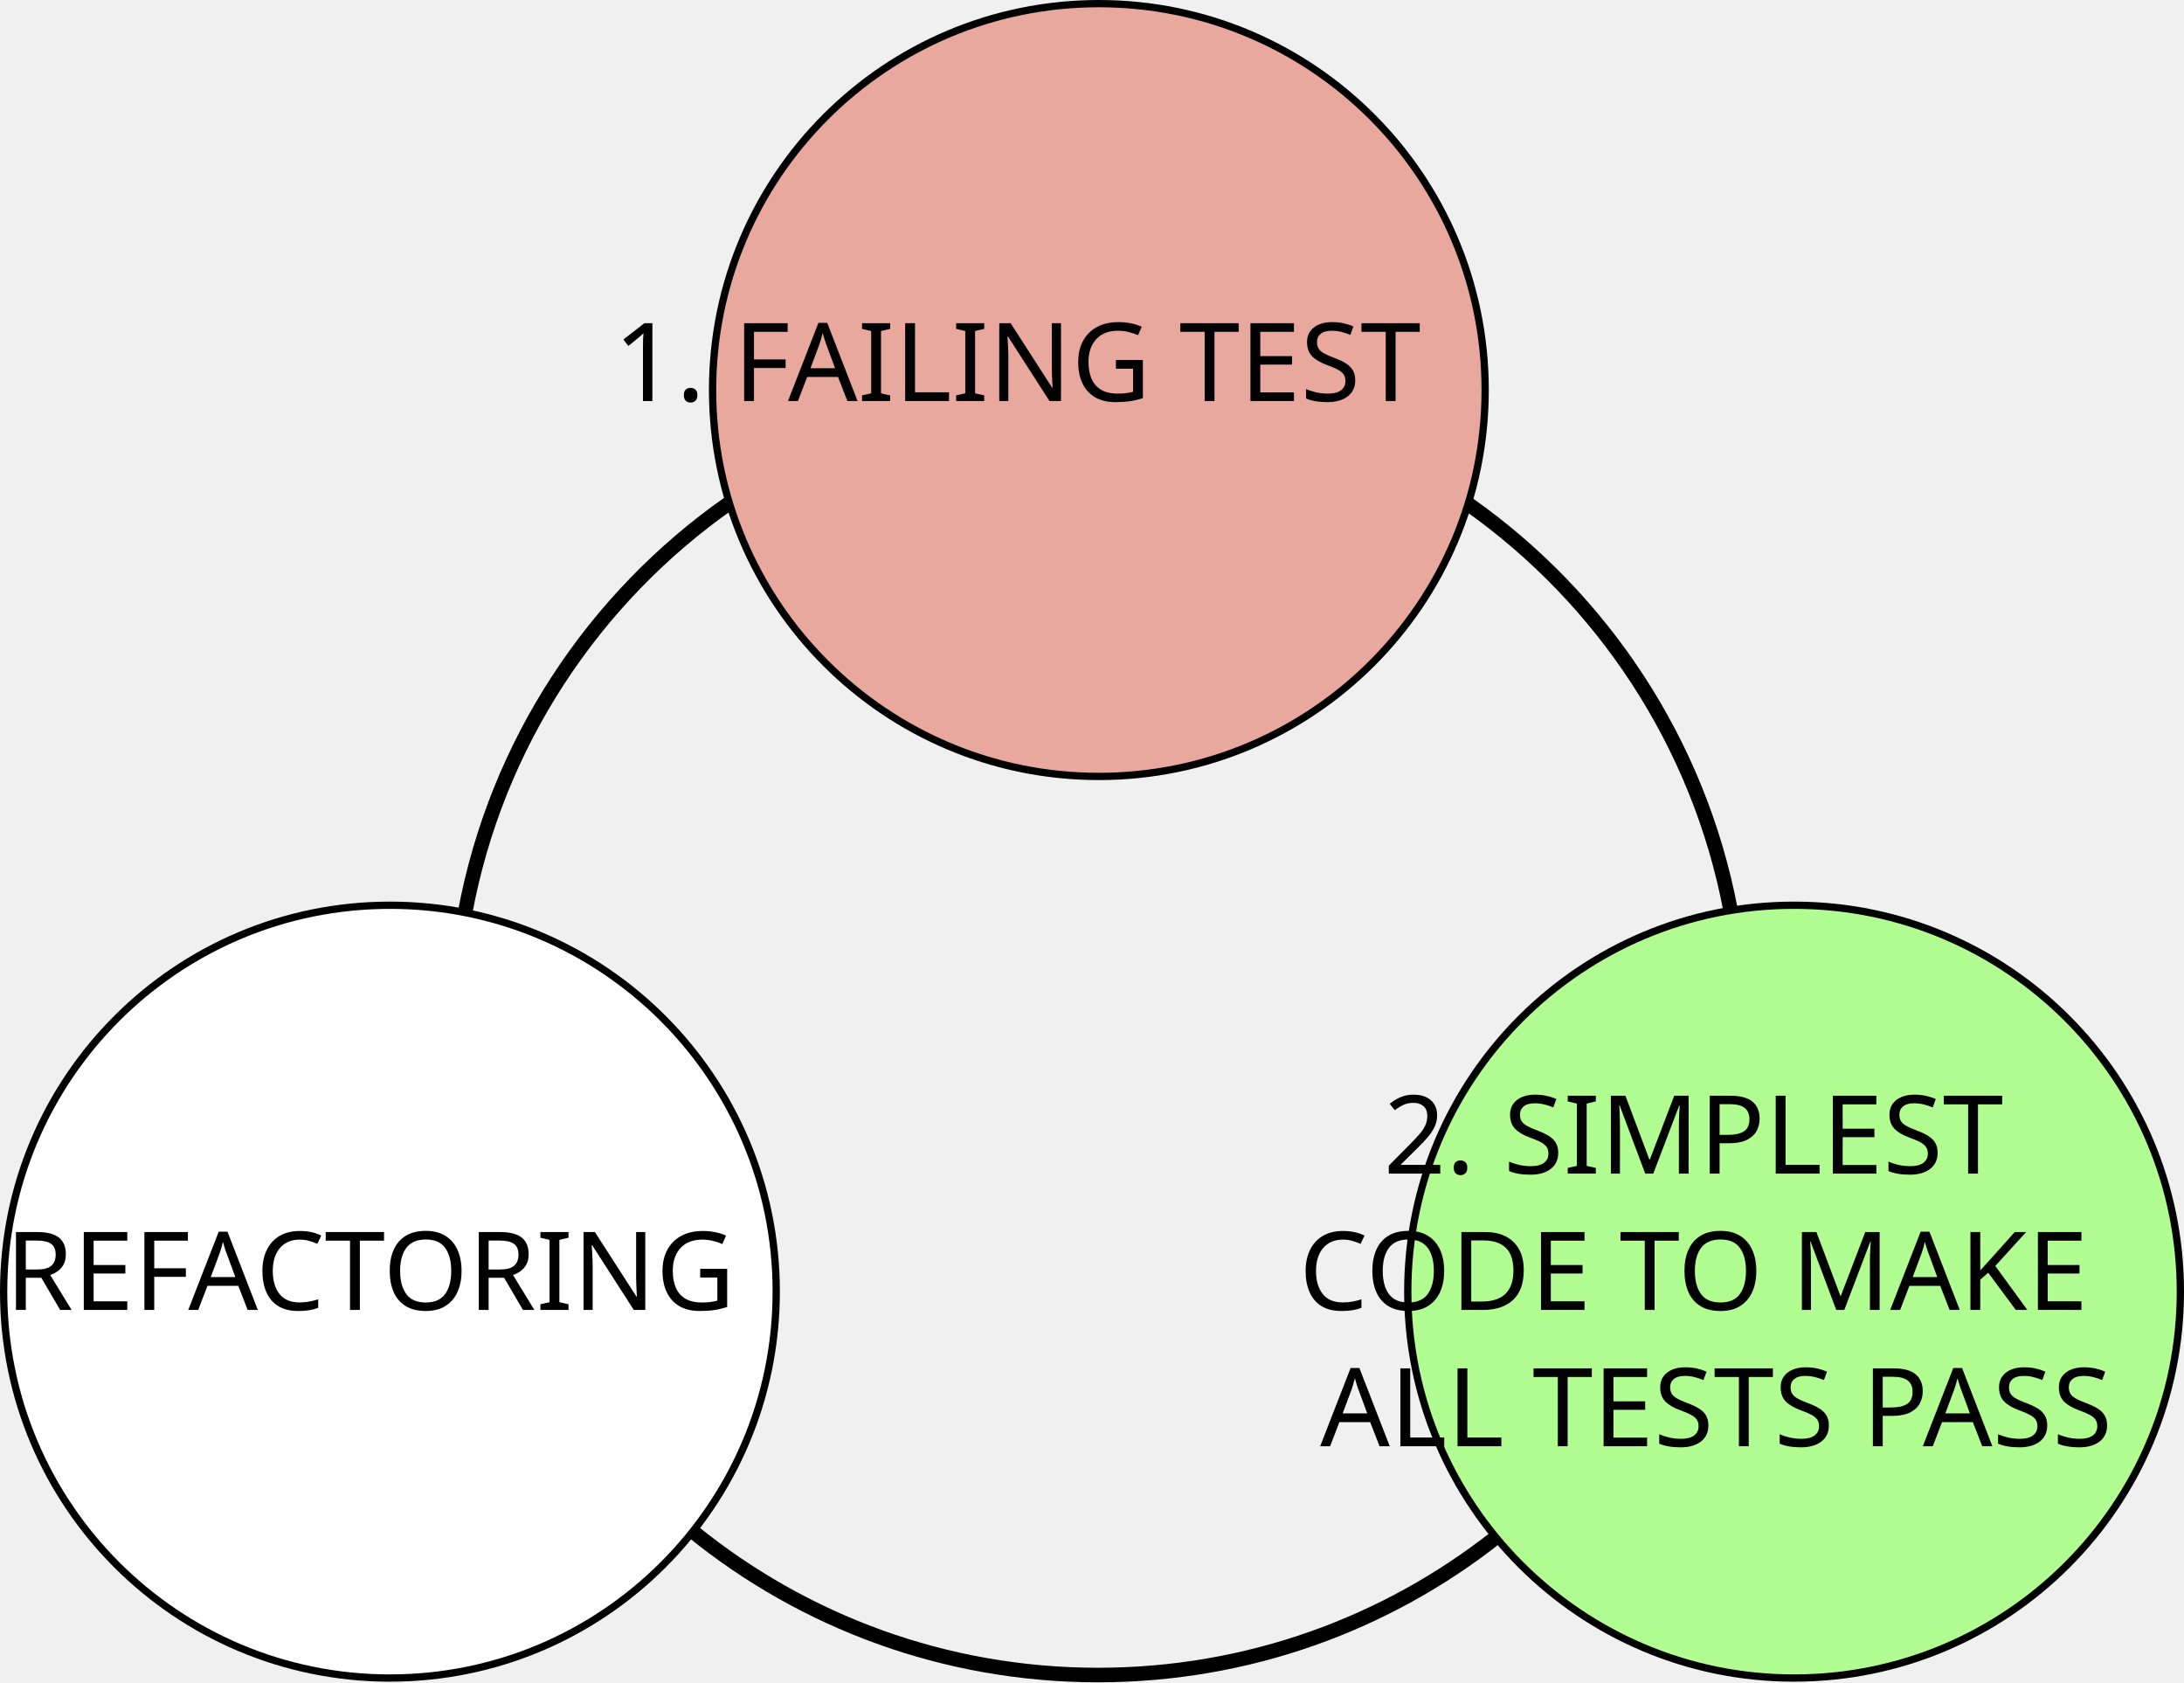
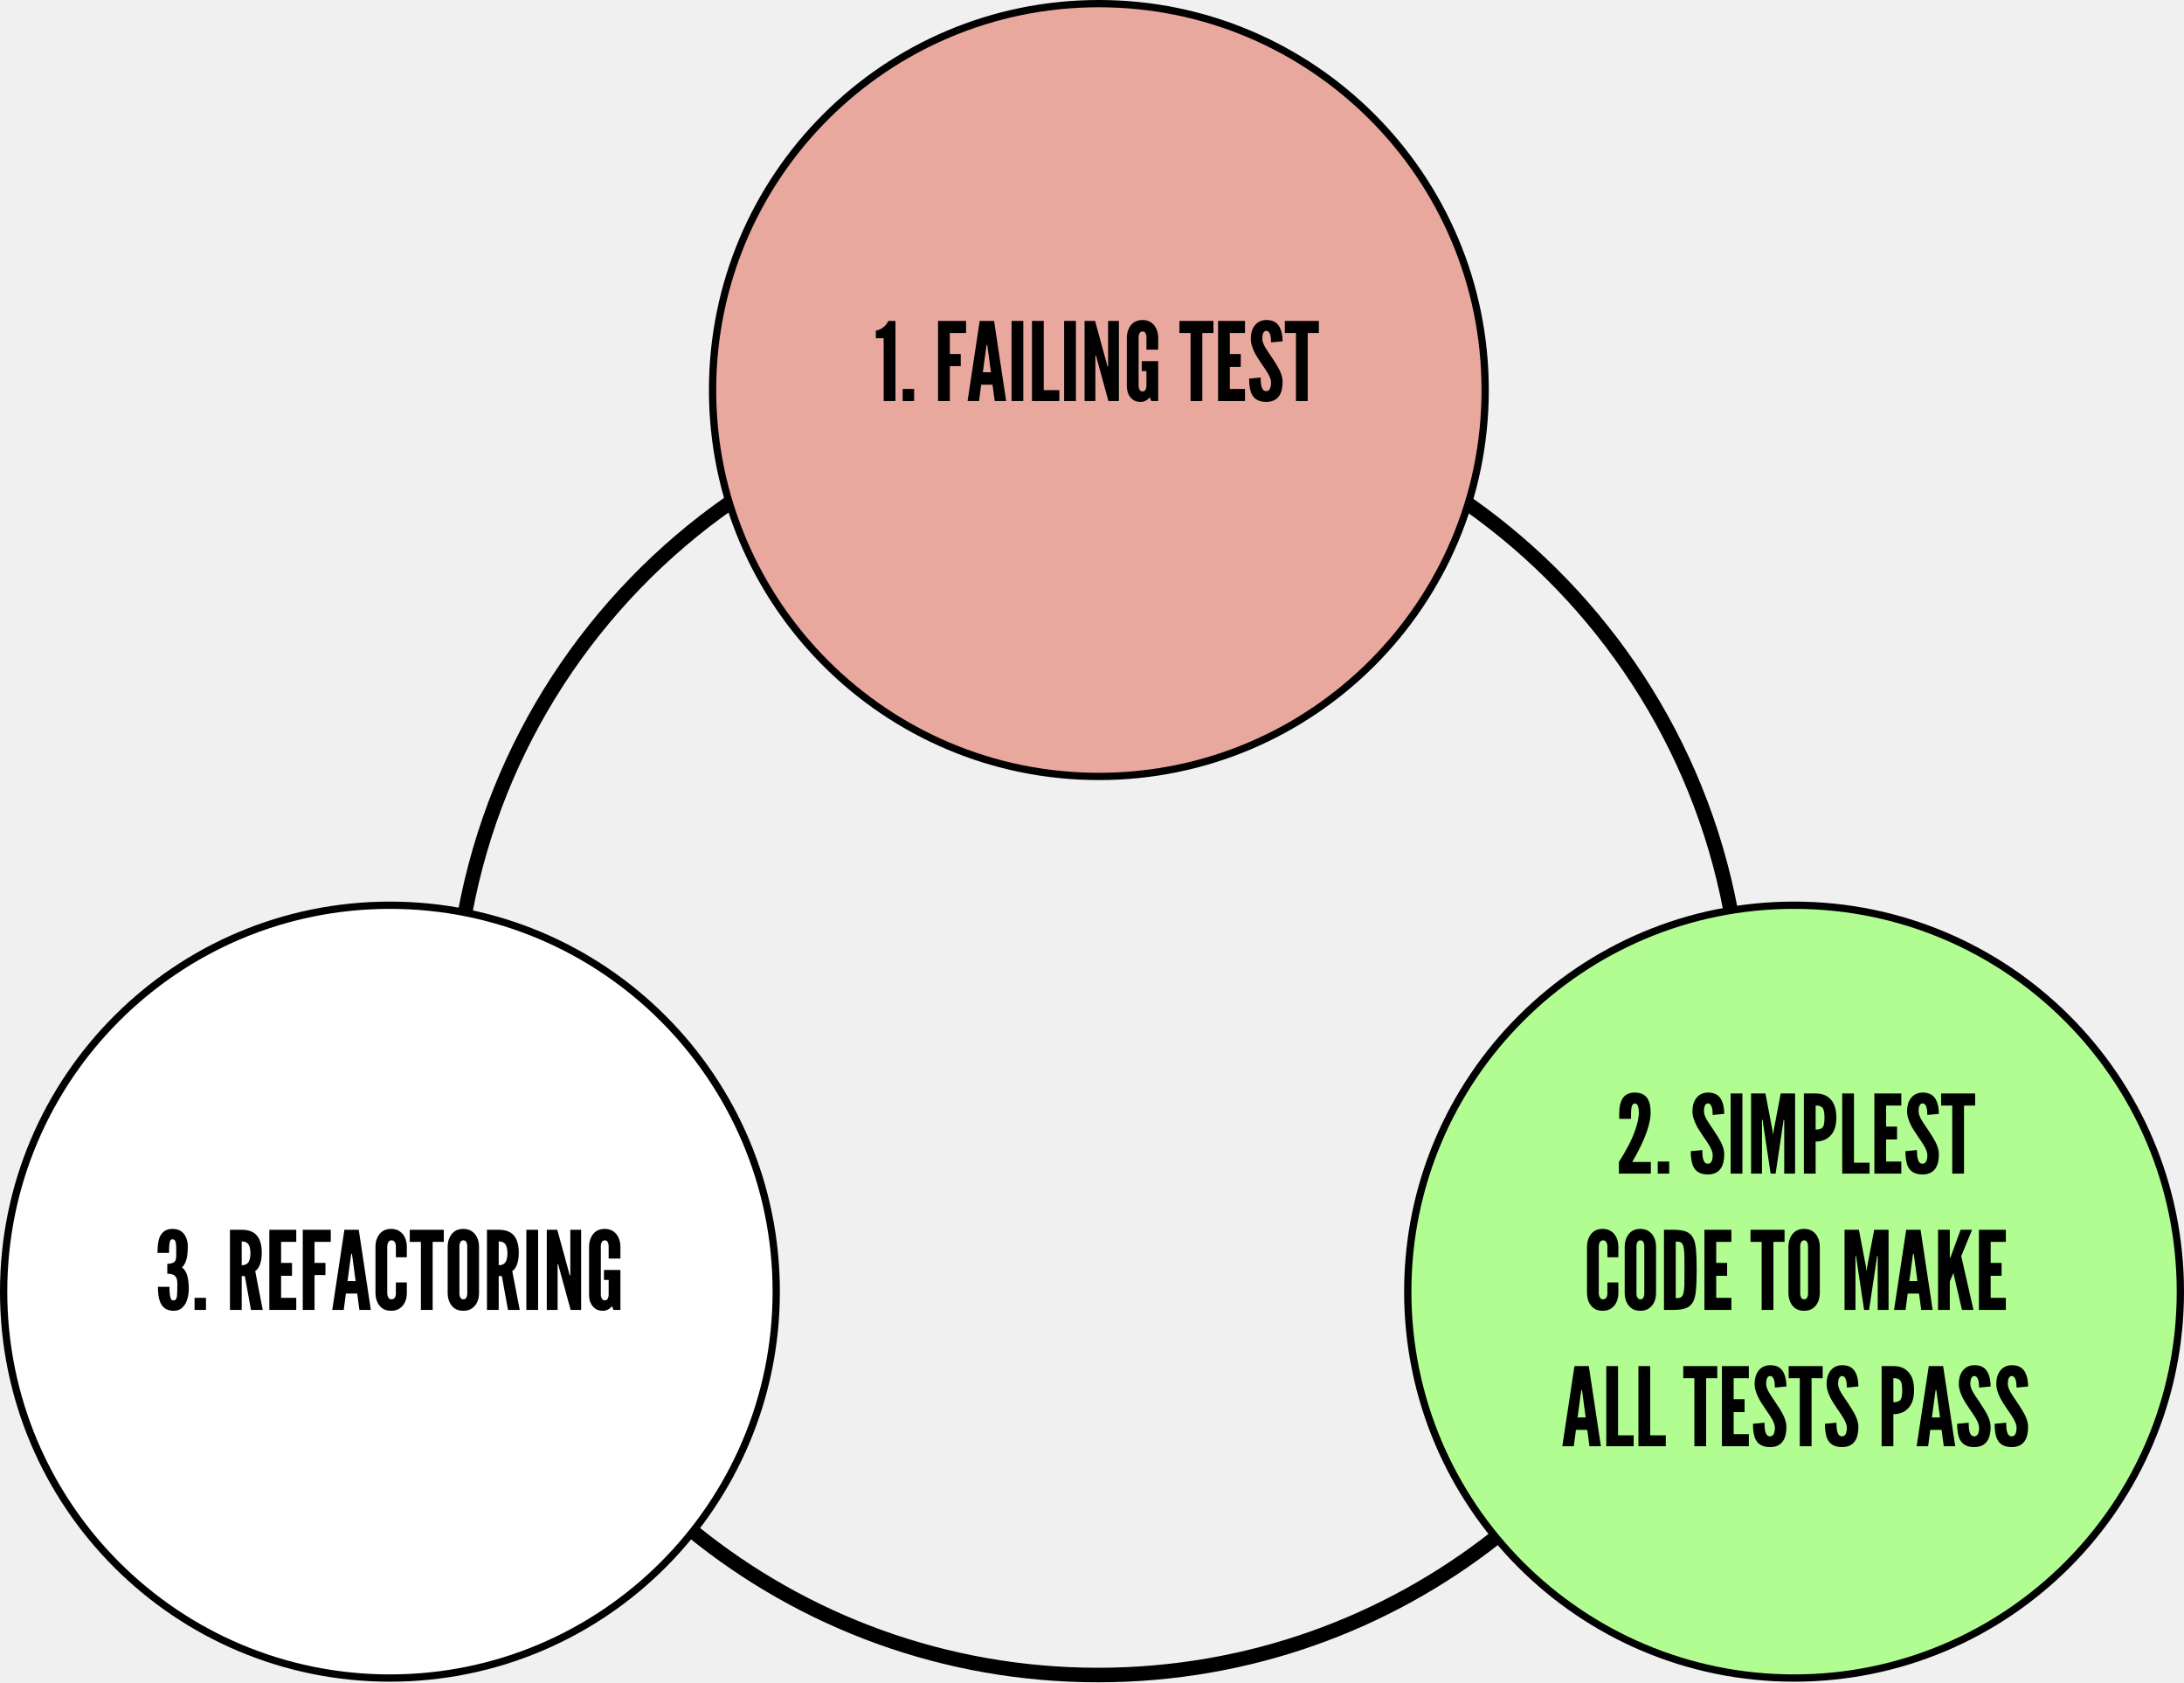
<svg xmlns="http://www.w3.org/2000/svg" width="169.609mm" height="130.612mm" viewBox="0 0 600.977 462.8" id="svg2" version="1.1">
  <defs id="defs4" />
  <g id="layer1" transform="translate(-69.89185,-166.3654)">
    <path style="opacity:1;fill:none;fill-opacity:1;fill-rule:nonzero;stroke:#000000;stroke-width:4;stroke-linecap:butt;stroke-linejoin:miter;stroke-miterlimit:4;stroke-dasharray:none;stroke-dashoffset:0;stroke-opacity:1" d="m 372.047,272.835 c 38.011,0 73.226,11.971 102.081,32.347 m 0,0 c 36.782,25.975 63.23,65.61 71.961,111.522 m 0,0 c 2.051,10.784 3.124,21.915 3.124,33.296 m -67.602,139.234 c -30.149,23.757 -68.201,37.932 -109.564,37.932 -42.279,0 -81.098,-14.809 -111.555,-39.524 M 197.869,417.431 c 8.639,-46.493 35.434,-86.607 72.752,-112.709" id="path4331" />
    <circle style="opacity:1;fill:#ffffff;fill-opacity:1;fill-rule:nonzero;stroke:#000000;stroke-width:2;stroke-linecap:butt;stroke-linejoin:miter;stroke-miterlimit:4;stroke-dasharray:none;stroke-dashoffset:0;stroke-opacity:1" id="path4161" cx="372.324" cy="269.696" r="0" />
    <g id="g4313" transform="translate(21.85895,0)">
      <circle r="106.299" cy="273.665" cx="350.411" id="path4161-6-7-0" style="opacity:1;fill:#e9a89d;fill-opacity:1;fill-rule:nonzero;stroke:#000000;stroke-width:2;stroke-linecap:butt;stroke-linejoin:miter;stroke-miterlimit:4;stroke-dasharray:none;stroke-dashoffset:0;stroke-opacity:1" />
-       <text id="text4163" y="276.695" x="349.847" style="font-style:normal;font-variant:normal;font-weight:500;font-stretch:normal;font-size:25px;line-height:125%;font-family:'URW Palladio L';-inkscape-font-specification:'URW Palladio L Medium';letter-spacing:0px;word-spacing:0px;fill:#000000;fill-opacity:1;stroke:none;stroke-width:1px;stroke-linecap:butt;stroke-linejoin:miter;stroke-opacity:1" xml:space="preserve">
-         <tspan style="font-style:normal;font-variant:normal;font-weight:normal;font-stretch:normal;font-size:30px;font-family:'League Gothic';-inkscape-font-specification:'League Gothic';text-align:center;text-anchor:middle" id="tspan4167" y="276.695" x="349.847">1. FAILING TEST</tspan>
-       </text>
+       <g style="font-style:normal;font-variant:normal;font-weight:500;font-stretch:normal;font-size:25px;line-height:125%;font-family:'URW Palladio L';-inkscape-font-specification:'URW Palladio L Medium';letter-spacing:0px;word-spacing:0px;fill:#000000;fill-opacity:1;stroke:none;stroke-width:1px;stroke-linecap:butt;stroke-linejoin:miter;stroke-opacity:1" id="text4163">
+         <path d="m 289.041,259.41 2.153,0 0,17.285 3.237,0 0,-22.046 -1.948,0 q -0.249,0.557 -0.718,1.143 -1.187,1.26 -2.725,1.553 l 0,2.065 z" style="font-style:normal;font-variant:normal;font-weight:normal;font-stretch:normal;font-size:30px;font-family:'League Gothic';-inkscape-font-specification:'League Gothic';text-align:center;text-anchor:middle" id="path4152" />
+         <path d="m 296.424,276.695 3.149,0 0,-3.325 -3.149,0 0,3.325 z" style="font-style:normal;font-variant:normal;font-weight:normal;font-stretch:normal;font-size:30px;font-family:'League Gothic';-inkscape-font-specification:'League Gothic';text-align:center;text-anchor:middle" id="path4154" />
+         <path d="m 306.165,276.695 3.237,0 0,-9.595 3.003,0 0,-3.34 -3.003,0 0,-5.786 4.468,0 0,-3.325 -7.705,0 0,22.046 z" style="font-style:normal;font-variant:normal;font-weight:normal;font-stretch:normal;font-size:30px;font-family:'League Gothic';-inkscape-font-specification:'League Gothic';text-align:center;text-anchor:middle" id="path4156" />
+         <path d="m 314.28,276.695 3.164,0 0.586,-4.497 3.12,0 0.601,4.497 3.149,0 -3.325,-22.046 -3.955,0 -3.34,22.046 z m 4.204,-7.925 0.938,-6.958 0.088,-0.571 0.176,0 0.088,0.571 0.938,6.958 -2.227,0 z" style="font-style:normal;font-variant:normal;font-weight:normal;font-stretch:normal;font-size:30px;font-family:'League Gothic';-inkscape-font-specification:'League Gothic';text-align:center;text-anchor:middle" id="path4158" />
+         <path d="m 326.38,276.695 3.237,0 0,-22.046 -3.237,0 0,22.046 z" style="font-style:normal;font-variant:normal;font-weight:normal;font-stretch:normal;font-size:30px;font-family:'League Gothic';-inkscape-font-specification:'League Gothic';text-align:center;text-anchor:middle" id="path4160" />
+         <path d="m 332.005,276.695 7.529,0 0,-3.003 -4.292,0 0,-19.043 -3.237,0 0,22.046 z" style="font-style:normal;font-variant:normal;font-weight:normal;font-stretch:normal;font-size:30px;font-family:'League Gothic';-inkscape-font-specification:'League Gothic';text-align:center;text-anchor:middle" id="path4162" />
+         <path d="m 340.853,276.695 3.237,0 0,-22.046 -3.237,0 0,22.046 z" style="font-style:normal;font-variant:normal;font-weight:normal;font-stretch:normal;font-size:30px;font-family:'League Gothic';-inkscape-font-specification:'League Gothic';text-align:center;text-anchor:middle" id="path4164" />
+         <path d="m 346.478,276.695 2.974,0 0,-12.51 0.176,0 0.264,1.025 3.149,11.484 2.886,0 0,-22.046 -2.974,0 0,12.51 -0.176,0 -0.264,-1.025 -3.149,-11.484 -2.886,0 0,22.046 z" style="font-style:normal;font-variant:normal;font-weight:normal;font-stretch:normal;font-size:30px;font-family:'League Gothic';-inkscape-font-specification:'League Gothic';text-align:center;text-anchor:middle" id="path4166" />
+         <path d="m 358.108,272.169 q 0,0.132 0,0.264 0,1.201 0.352,2.139 0.381,0.967 1.143,1.611 0.835,0.747 2.314,0.747 1.48,0 2.52,-1.289 l 0.381,1.055 1.919,0 0,-10.986 -4.526,0 0,2.739 1.289,0 0,3.984 q 0,0.527 -0.117,0.806 -0.205,0.82 -0.967,0.82 -0.381,0 -0.63,-0.249 -0.439,-0.513 -0.439,-1.377 l 0,-13.257 q 0,-0.498 0.117,-0.806 0.249,-0.82 0.952,-0.82 0.425,0 0.674,0.249 0.41,0.513 0.41,1.377 l 0,3.384 3.237,0 0,-3.384 q -0.044,-1.392 -0.527,-2.373 -0.425,-0.981 -1.304,-1.641 -1.011,-0.762 -2.49,-0.762 -1.509,0 -2.52,0.762 -0.806,0.615 -1.26,1.641 -0.483,0.981 -0.527,2.373 l 0,12.993 z" style="font-style:normal;font-variant:normal;font-weight:normal;font-stretch:normal;font-size:30px;font-family:'League Gothic';-inkscape-font-specification:'League Gothic';text-align:center;text-anchor:middle" id="path4168" />
+         <path d="m 372.581,257.974 3.062,0 0,18.721 3.237,0 0,-18.721 3.062,0 0,-3.325 -9.36,0 0,3.325 z" style="font-style:normal;font-variant:normal;font-weight:normal;font-stretch:normal;font-size:30px;font-family:'League Gothic';-inkscape-font-specification:'League Gothic';text-align:center;text-anchor:middle" id="path4170" />
+         <path d="m 383.216,276.695 7.412,0 0,-3.325 -4.175,0 0,-6.064 3.003,0 0,-3.545 -3.003,0 0,-5.786 4.175,0 0,-3.325 -7.412,0 0,22.046 z" style="font-style:normal;font-variant:normal;font-weight:normal;font-stretch:normal;font-size:30px;font-family:'League Gothic';-inkscape-font-specification:'League Gothic';text-align:center;text-anchor:middle" id="path4172" />
+         <path d="m 391.756,270.513 q 0,2.974 0.806,4.438 1.084,1.978 3.896,1.978 2.446,0 3.574,-1.67 0.938,-1.392 0.938,-3.867 0,-1.567 -0.967,-3.457 -0.601,-1.172 -2.065,-3.354 -1.377,-2.007 -1.743,-2.651 -0.806,-1.392 -0.806,-2.358 0,-2.153 1.099,-2.197 0.703,0 1.055,1.025 0.249,0.762 0.249,2.153 l 3.179,-0.293 q 0,-2.344 -0.82,-3.911 -1.04,-1.948 -3.604,-1.948 -0.059,0 -0.117,0 -2.095,0.044 -3.267,1.685 -0.952,1.377 -0.952,3.486 0,0.894 0.264,1.758 0.498,1.714 1.597,3.428 1.084,1.685 2.036,3.032 0.439,0.674 0.835,1.318 0.85,1.523 0.85,2.432 0,2.432 -1.333,2.432 -0.923,0 -1.26,-1.201 -0.264,-0.776 -0.264,-2.549 l -3.179,0.293 z" style="font-style:normal;font-variant:normal;font-weight:normal;font-stretch:normal;font-size:30px;font-family:'League Gothic';-inkscape-font-specification:'League Gothic';text-align:center;text-anchor:middle" id="path4174" />
+         <path d="m 401.585,257.974 3.062,0 0,18.721 3.237,0 0,-18.721 3.062,0 0,-3.325 -9.36,0 0,3.325 z" style="font-style:normal;font-variant:normal;font-weight:normal;font-stretch:normal;font-size:30px;font-family:'League Gothic';-inkscape-font-specification:'League Gothic';text-align:center;text-anchor:middle" id="path4176" />
+       </g>
    </g>
    <g id="g4326" transform="translate(0,-4.484985)">
      <circle r="106.299" cy="526.181" cx="177.191" id="path4161-6" style="opacity:1;fill:#ffffff;fill-opacity:1;fill-rule:nonzero;stroke:#000000;stroke-width:2;stroke-linecap:butt;stroke-linejoin:miter;stroke-miterlimit:4;stroke-dasharray:none;stroke-dashoffset:0;stroke-opacity:1" />
-       <text id="text4163-7" y="531.211" x="177.169" style="font-style:normal;font-variant:normal;font-weight:500;font-stretch:normal;font-size:25px;line-height:125%;font-family:'URW Palladio L';-inkscape-font-specification:'URW Palladio L Medium';letter-spacing:0px;word-spacing:0px;fill:#000000;fill-opacity:1;stroke:none;stroke-width:1px;stroke-linecap:butt;stroke-linejoin:miter;stroke-opacity:1" xml:space="preserve">
-         <tspan style="font-style:normal;font-variant:normal;font-weight:normal;font-stretch:normal;font-size:30px;font-family:'League Gothic';-inkscape-font-specification:'League Gothic';text-align:center;text-anchor:middle" id="tspan4167-3" y="531.211" x="177.169">3. REFACTORING</tspan>
-       </text>
+       <g style="font-style:normal;font-variant:normal;font-weight:500;font-stretch:normal;font-size:25px;line-height:125%;font-family:'URW Palladio L';-inkscape-font-specification:'URW Palladio L Medium';letter-spacing:0px;word-spacing:0px;fill:#000000;fill-opacity:1;stroke:none;stroke-width:1px;stroke-linecap:butt;stroke-linejoin:miter;stroke-opacity:1" id="text4163-7">
+         <path d="m 113.229,515.523 3.179,0 q 0,-2.168 0.205,-3.003 0.146,-0.747 0.762,-0.747 0.703,0 0.894,0.952 0.117,0.571 0.117,1.89 l 0,1.772 q 0,0.762 -0.205,1.172 -0.19,0.469 -0.718,0.703 -0.527,0.22 -1.538,0.293 l 0,2.695 0.278,0 q 0.952,0.044 1.582,0.396 0.908,0.601 0.908,2.271 -0.029,0.571 -0.029,1.89 0,1.318 -0.117,1.86 -0.205,0.938 -0.908,0.938 -0.308,0 -0.513,-0.161 -0.19,-0.176 -0.322,-0.615 -0.278,-0.908 -0.278,-2.974 l -3.179,0 q 0,2.783 0.63,4.233 0.996,2.358 3.662,2.358 1.04,0 1.743,-0.381 1.274,-0.703 1.89,-2.344 0.483,-1.406 0.542,-2.52 0.029,-0.337 0.029,-0.63 0,-2.183 -0.396,-3.691 -0.396,-1.523 -1.465,-2.373 l 0.029,-0.029 q 0.791,-0.791 1.172,-2.124 0.381,-1.333 0.381,-3.691 0,-1.406 -0.571,-2.578 -1.055,-2.168 -3.618,-2.168 -2.607,0 -3.574,2.344 -0.571,1.421 -0.571,4.263 z" style="font-style:normal;font-variant:normal;font-weight:normal;font-stretch:normal;font-size:30px;font-family:'League Gothic';-inkscape-font-specification:'League Gothic';text-align:center;text-anchor:middle" id="path4179" />
+         <path d="m 123.424,531.211 3.149,0 0,-3.325 -3.149,0 0,3.325 z" style="font-style:normal;font-variant:normal;font-weight:normal;font-stretch:normal;font-size:30px;font-family:'League Gothic';-inkscape-font-specification:'League Gothic';text-align:center;text-anchor:middle" id="path4181" />
+         <path d="m 133.165,531.211 3.237,0 0,-9.302 0.864,0 1.685,9.302 3.237,0 -2.065,-10.679 q 0.894,-0.601 1.348,-1.934 0.454,-1.348 0.454,-3.076 0,-3.179 -1.333,-4.761 -1.333,-1.597 -4.189,-1.597 l -3.237,0 0,22.046 z m 3.237,-12.305 0,-6.533 q 1.025,0 1.538,0.454 0.864,0.762 0.864,2.812 0,2.036 -0.864,2.798 -0.527,0.469 -1.538,0.469 z" style="font-style:normal;font-variant:normal;font-weight:normal;font-stretch:normal;font-size:30px;font-family:'League Gothic';-inkscape-font-specification:'League Gothic';text-align:center;text-anchor:middle" id="path4183" />
+         <path d="m 144.005,531.211 7.412,0 0,-3.325 -4.175,0 0,-6.064 3.003,0 0,-3.545 -3.003,0 0,-5.786 4.175,0 0,-3.325 -7.412,0 0,22.046 z" style="font-style:normal;font-variant:normal;font-weight:normal;font-stretch:normal;font-size:30px;font-family:'League Gothic';-inkscape-font-specification:'League Gothic';text-align:center;text-anchor:middle" id="path4185" />
+         <path d="m 153.204,531.211 3.237,0 0,-9.595 3.003,0 0,-3.34 -3.003,0 0,-5.786 4.468,0 0,-3.325 -7.705,0 0,22.046 z" style="font-style:normal;font-variant:normal;font-weight:normal;font-stretch:normal;font-size:30px;font-family:'League Gothic';-inkscape-font-specification:'League Gothic';text-align:center;text-anchor:middle" id="path4187" />
+         <path d="m 161.319,531.211 3.164,0 0.586,-4.497 3.12,0 0.601,4.497 3.149,0 -3.325,-22.046 -3.955,0 -3.34,22.046 z m 4.204,-7.925 0.938,-6.958 0.088,-0.571 0.176,0 0.088,0.571 0.938,6.958 -2.227,0 z" style="font-style:normal;font-variant:normal;font-weight:normal;font-stretch:normal;font-size:30px;font-family:'League Gothic';-inkscape-font-specification:'League Gothic';text-align:center;text-anchor:middle" id="path4189" />
+         <path d="m 173.214,526.685 q 0.044,1.421 0.527,2.402 0.439,0.981 1.26,1.611 0.923,0.747 2.52,0.747 1.567,0 2.49,-0.747 0.894,-0.674 1.304,-1.611 0.483,-0.981 0.527,-2.402 l 0,-3.032 -3.018,0 0,3.032 q 0,0.498 -0.132,0.806 -0.264,0.806 -1.099,0.806 -0.396,0 -0.63,-0.234 -0.469,-0.542 -0.513,-1.377 l 0,-12.993 q 0.059,-0.571 0.146,-0.806 0.308,-0.82 0.996,-0.82 0.498,0 0.747,0.249 0.483,0.527 0.483,1.377 l 0,3.032 3.018,0 0,-3.032 q -0.044,-1.392 -0.527,-2.373 -0.425,-0.981 -1.304,-1.641 -1.011,-0.762 -2.49,-0.762 -1.509,0 -2.52,0.762 -0.806,0.615 -1.26,1.641 -0.483,0.981 -0.527,2.373 l 0,12.993 z" style="font-style:normal;font-variant:normal;font-weight:normal;font-stretch:normal;font-size:30px;font-family:'League Gothic';-inkscape-font-specification:'League Gothic';text-align:center;text-anchor:middle" id="path4191" />
+         <path d="m 182.648,512.491 3.062,0 0,18.721 3.237,0 0,-18.721 3.062,0 0,-3.325 -9.36,0 0,3.325 z" style="font-style:normal;font-variant:normal;font-weight:normal;font-stretch:normal;font-size:30px;font-family:'League Gothic';-inkscape-font-specification:'League Gothic';text-align:center;text-anchor:middle" id="path4193" />
+         <path d="m 193.077,526.685 q 0.044,1.421 0.527,2.402 0.439,0.981 1.26,1.611 0.923,0.747 2.52,0.747 1.567,0 2.49,-0.747 0.894,-0.674 1.304,-1.611 0.483,-0.981 0.527,-2.402 l 0,-12.993 q -0.044,-1.392 -0.527,-2.373 -0.425,-0.981 -1.304,-1.641 -1.011,-0.762 -2.49,-0.762 -1.509,0 -2.52,0.762 -0.806,0.615 -1.26,1.641 -0.483,0.981 -0.527,2.373 l 0,12.993 z m 3.237,0 0,-12.993 q 0,-0.498 0.117,-0.806 0.249,-0.82 0.952,-0.82 0.425,0 0.674,0.249 0.41,0.513 0.41,1.377 l 0,12.993 q 0,0.527 -0.117,0.806 -0.205,0.806 -0.967,0.806 -0.396,0 -0.63,-0.234 -0.439,-0.513 -0.439,-1.377 z" style="font-style:normal;font-variant:normal;font-weight:normal;font-stretch:normal;font-size:30px;font-family:'League Gothic';-inkscape-font-specification:'League Gothic';text-align:center;text-anchor:middle" id="path4195" />
+         <path d="m 203.888,531.211 3.237,0 0,-9.302 0.864,0 1.685,9.302 3.237,0 -2.065,-10.679 q 0.894,-0.601 1.348,-1.934 0.454,-1.348 0.454,-3.076 0,-3.179 -1.333,-4.761 -1.333,-1.597 -4.189,-1.597 l -3.237,0 0,22.046 z m 3.237,-12.305 0,-6.533 q 1.025,0 1.538,0.454 0.864,0.762 0.864,2.812 0,2.036 -0.864,2.798 -0.527,0.469 -1.538,0.469 z" style="font-style:normal;font-variant:normal;font-weight:normal;font-stretch:normal;font-size:30px;font-family:'League Gothic';-inkscape-font-specification:'League Gothic';text-align:center;text-anchor:middle" id="path4197" />
+         <path d="m 214.728,531.211 3.237,0 0,-22.046 -3.237,0 0,22.046 z" style="font-style:normal;font-variant:normal;font-weight:normal;font-stretch:normal;font-size:30px;font-family:'League Gothic';-inkscape-font-specification:'League Gothic';text-align:center;text-anchor:middle" id="path4199" />
+         <path d="m 220.353,531.211 2.974,0 0,-12.51 0.176,0 0.264,1.025 3.149,11.484 2.886,0 0,-22.046 -2.974,0 0,12.51 -0.176,0 -0.264,-1.025 -3.149,-11.484 -2.886,0 0,22.046 z" style="font-style:normal;font-variant:normal;font-weight:normal;font-stretch:normal;font-size:30px;font-family:'League Gothic';-inkscape-font-specification:'League Gothic';text-align:center;text-anchor:middle" id="path4201" />
+         <path d="m 231.984,526.685 q 0,0.132 0,0.264 0,1.201 0.352,2.139 0.381,0.967 1.143,1.611 0.835,0.747 2.314,0.747 1.479,0 2.52,-1.289 l 0.381,1.055 1.919,0 0,-10.986 -4.526,0 0,2.739 1.289,0 0,3.984 q 0,0.527 -0.117,0.806 -0.205,0.82 -0.967,0.82 -0.381,0 -0.63,-0.249 -0.439,-0.513 -0.439,-1.377 l 0,-13.257 q 0,-0.498 0.117,-0.806 0.249,-0.82 0.952,-0.82 0.425,0 0.674,0.249 0.41,0.513 0.41,1.377 l 0,3.384 3.237,0 0,-3.384 q -0.044,-1.392 -0.527,-2.373 -0.425,-0.981 -1.304,-1.641 -1.011,-0.762 -2.49,-0.762 -1.509,0 -2.52,0.762 -0.806,0.615 -1.26,1.641 -0.483,0.981 -0.527,2.373 l 0,12.993 z" style="font-style:normal;font-variant:normal;font-weight:normal;font-stretch:normal;font-size:30px;font-family:'League Gothic';-inkscape-font-specification:'League Gothic';text-align:center;text-anchor:middle" id="path4203" />
+       </g>
    </g>
    <circle style="opacity:1;fill:#ffffff;fill-opacity:1;fill-rule:nonzero;stroke:#000000;stroke-width:2;stroke-linecap:butt;stroke-linejoin:miter;stroke-miterlimit:4;stroke-dasharray:none;stroke-dashoffset:0;stroke-opacity:1" id="path4161-62" cx="545.293" cy="526.181" r="0" />
    <g id="g4319" transform="translate(18.27654,0)">
      <path style="opacity:1;fill:#b2fd91;fill-opacity:1;fill-rule:nonzero;stroke:#000000;stroke-width:2;stroke-linecap:butt;stroke-linejoin:miter;stroke-miterlimit:4;stroke-dasharray:none;stroke-dashoffset:0;stroke-opacity:1" d="M 651.592,521.696 A 106.299,106.299 0 0 1 545.293,627.995 106.299,106.299 0 0 1 438.993,521.696 106.299,106.299 0 0 1 545.293,415.397 106.299,106.299 0 0 1 651.592,521.696 Z" id="path4161-6-7" />
-       <text id="text4163-9" y="489.226" x="545.739" style="font-style:normal;font-variant:normal;font-weight:500;font-stretch:normal;font-size:25px;line-height:125%;font-family:'URW Palladio L';-inkscape-font-specification:'URW Palladio L Medium';letter-spacing:0px;word-spacing:0px;fill:#000000;fill-opacity:1;stroke:none;stroke-width:1px;stroke-linecap:butt;stroke-linejoin:miter;stroke-opacity:1" xml:space="preserve">
-         <tspan style="font-style:normal;font-variant:normal;font-weight:normal;font-stretch:normal;font-size:30px;line-height:125%;font-family:'League Gothic';-inkscape-font-specification:'League Gothic, Normal';text-align:center;writing-mode:lr-tb;text-anchor:middle" y="489.226" x="545.739" id="tspan4231">2. SIMPLEST</tspan>
-         <tspan style="font-style:normal;font-variant:normal;font-weight:normal;font-stretch:normal;font-size:30px;line-height:125%;font-family:'League Gothic';-inkscape-font-specification:'League Gothic, Normal';text-align:center;writing-mode:lr-tb;text-anchor:middle" y="526.726" x="545.739" id="tspan4235">CODE TO MAKE</tspan>
-         <tspan style="font-style:normal;font-variant:normal;font-weight:normal;font-stretch:normal;font-size:30px;line-height:125%;font-family:'League Gothic';-inkscape-font-specification:'League Gothic, Normal';text-align:center;writing-mode:lr-tb;text-anchor:middle" y="564.226" x="545.739" id="tspan4249">ALL TESTS PASS</tspan>
-       </text>
+       <g style="font-style:normal;font-variant:normal;font-weight:500;font-stretch:normal;font-size:25px;line-height:125%;font-family:'URW Palladio L';-inkscape-font-specification:'URW Palladio L Medium';letter-spacing:0px;word-spacing:0px;fill:#000000;fill-opacity:1;stroke:none;stroke-width:1px;stroke-linecap:butt;stroke-linejoin:miter;stroke-opacity:1" id="text4163-9">
+         <path d="m 497.092,489.226 8.789,0 0,-3.208 -5.127,0 q 1.89,-3.179 3.179,-6.182 1.89,-4.468 1.89,-7.412 0,-2.549 -0.894,-3.896 -1.084,-1.597 -3.428,-1.597 -2.432,0 -3.472,1.743 -0.85,1.421 -0.85,3.955 l 0,1.538 3.252,0 0,-1.538 q 0,-1.172 0.205,-1.89 0.249,-0.806 0.864,-0.806 0.645,0 0.908,0.908 0.176,0.615 0.176,1.787 -0.044,1.758 -0.923,4.38 -0.747,2.212 -1.86,4.351 -1.289,2.49 -2.71,4.658 l 0,3.208 z" style="font-style:normal;font-variant:normal;font-weight:normal;font-stretch:normal;font-size:30px;line-height:125%;font-family:'League Gothic';-inkscape-font-specification:'League Gothic, Normal';text-align:center;writing-mode:lr-tb;text-anchor:middle" id="path4206" />
+         <path d="m 507.785,489.226 3.149,0 0,-3.325 -3.149,0 0,3.325 z" style="font-style:normal;font-variant:normal;font-weight:normal;font-stretch:normal;font-size:30px;line-height:125%;font-family:'League Gothic';-inkscape-font-specification:'League Gothic, Normal';text-align:center;writing-mode:lr-tb;text-anchor:middle" id="path4208" />
+         <path d="m 516.867,483.045 q 0,2.974 0.806,4.438 1.084,1.978 3.896,1.978 2.446,0 3.574,-1.67 0.938,-1.392 0.938,-3.867 0,-1.567 -0.967,-3.457 -0.601,-1.172 -2.065,-3.354 -1.377,-2.007 -1.743,-2.651 -0.806,-1.392 -0.806,-2.358 0,-2.153 1.099,-2.197 0.703,0 1.055,1.025 0.249,0.762 0.249,2.153 l 3.179,-0.293 q 0,-2.344 -0.82,-3.911 -1.04,-1.948 -3.604,-1.948 -0.059,0 -0.117,0 -2.095,0.044 -3.267,1.685 -0.952,1.377 -0.952,3.486 0,0.894 0.264,1.758 0.498,1.714 1.597,3.428 1.084,1.685 2.036,3.032 0.439,0.674 0.835,1.318 0.85,1.523 0.85,2.432 0,2.432 -1.333,2.432 -0.923,0 -1.26,-1.201 -0.264,-0.776 -0.264,-2.549 l -3.179,0.293 z" style="font-style:normal;font-variant:normal;font-weight:normal;font-stretch:normal;font-size:30px;line-height:125%;font-family:'League Gothic';-inkscape-font-specification:'League Gothic, Normal';text-align:center;writing-mode:lr-tb;text-anchor:middle" id="path4210" />
+         <path d="m 527.839,489.226 3.237,0 0,-22.046 -3.237,0 0,22.046 z" style="font-style:normal;font-variant:normal;font-weight:normal;font-stretch:normal;font-size:30px;line-height:125%;font-family:'League Gothic';-inkscape-font-specification:'League Gothic, Normal';text-align:center;writing-mode:lr-tb;text-anchor:middle" id="path4212" />
+         <path d="m 533.464,489.226 3.003,0 0,-14.795 0.176,0 0.117,0.938 2.08,13.857 1.377,0 2.065,-13.857 0.117,-0.938 0.19,0 0,14.795 2.988,0 0,-22.046 -3.955,0 -1.919,10.078 -0.146,1.172 -0.059,0 -0.161,-1.172 -1.919,-10.078 -3.955,0 0,22.046 z" style="font-style:normal;font-variant:normal;font-weight:normal;font-stretch:normal;font-size:30px;line-height:125%;font-family:'League Gothic';-inkscape-font-specification:'League Gothic, Normal';text-align:center;writing-mode:lr-tb;text-anchor:middle" id="path4214" />
+         <path d="m 547.995,489.226 3.237,0 0,-8.818 q 2.373,0 3.896,-1.436 1.802,-1.699 1.802,-5.2 0,-3.516 -1.802,-5.215 -1.45,-1.377 -3.896,-1.377 l -3.237,0 0,22.046 z m 3.237,-12.114 0,-6.636 q 1.45,0 1.978,0.776 0.454,0.674 0.454,2.637 0,1.934 -0.454,2.534 -0.498,0.688 -1.978,0.688 z" style="font-style:normal;font-variant:normal;font-weight:normal;font-stretch:normal;font-size:30px;line-height:125%;font-family:'League Gothic';-inkscape-font-specification:'League Gothic, Normal';text-align:center;writing-mode:lr-tb;text-anchor:middle" id="path4216" />
+         <path d="m 558.542,489.226 7.529,0 0,-3.003 -4.292,0 0,-19.043 -3.237,0 0,22.046 z" style="font-style:normal;font-variant:normal;font-weight:normal;font-stretch:normal;font-size:30px;line-height:125%;font-family:'League Gothic';-inkscape-font-specification:'League Gothic, Normal';text-align:center;writing-mode:lr-tb;text-anchor:middle" id="path4218" />
+         <path d="m 567.39,489.226 7.412,0 0,-3.325 -4.175,0 0,-6.064 3.003,0 0,-3.545 -3.003,0 0,-5.786 4.175,0 0,-3.325 -7.412,0 0,22.046 z" style="font-style:normal;font-variant:normal;font-weight:normal;font-stretch:normal;font-size:30px;line-height:125%;font-family:'League Gothic';-inkscape-font-specification:'League Gothic, Normal';text-align:center;writing-mode:lr-tb;text-anchor:middle" id="path4220" />
+         <path d="m 575.93,483.045 q 0,2.974 0.806,4.438 1.084,1.978 3.896,1.978 2.446,0 3.574,-1.67 0.938,-1.392 0.938,-3.867 0,-1.567 -0.967,-3.457 -0.601,-1.172 -2.065,-3.354 -1.377,-2.007 -1.743,-2.651 -0.806,-1.392 -0.806,-2.358 0,-2.153 1.099,-2.197 0.703,0 1.055,1.025 0.249,0.762 0.249,2.153 l 3.179,-0.293 q 0,-2.344 -0.82,-3.911 -1.04,-1.948 -3.604,-1.948 -0.059,0 -0.117,0 -2.095,0.044 -3.267,1.685 -0.952,1.377 -0.952,3.486 0,0.894 0.264,1.758 0.498,1.714 1.597,3.428 1.084,1.685 2.036,3.032 0.439,0.674 0.835,1.318 0.85,1.523 0.85,2.432 0,2.432 -1.333,2.432 -0.923,0 -1.26,-1.201 -0.264,-0.776 -0.264,-2.549 l -3.179,0.293 z" style="font-style:normal;font-variant:normal;font-weight:normal;font-stretch:normal;font-size:30px;line-height:125%;font-family:'League Gothic';-inkscape-font-specification:'League Gothic, Normal';text-align:center;writing-mode:lr-tb;text-anchor:middle" id="path4222" />
+         <path d="m 585.759,470.506 3.062,0 0,18.721 3.237,0 0,-18.721 3.062,0 0,-3.325 -9.36,0 0,3.325 z" style="font-style:normal;font-variant:normal;font-weight:normal;font-stretch:normal;font-size:30px;line-height:125%;font-family:'League Gothic';-inkscape-font-specification:'League Gothic, Normal';text-align:center;writing-mode:lr-tb;text-anchor:middle" id="path4224" />
+         <path d="m 488.317,522.2 q 0.044,1.421 0.527,2.402 0.439,0.981 1.26,1.611 0.923,0.747 2.52,0.747 1.567,0 2.49,-0.747 0.894,-0.674 1.304,-1.611 0.483,-0.981 0.527,-2.402 l 0,-3.032 -3.018,0 0,3.032 q 0,0.498 -0.132,0.806 -0.264,0.806 -1.099,0.806 -0.396,0 -0.63,-0.234 -0.469,-0.542 -0.513,-1.377 l 0,-12.993 q 0.059,-0.571 0.146,-0.806 0.308,-0.82 0.996,-0.82 0.498,0 0.747,0.249 0.483,0.527 0.483,1.377 l 0,3.032 3.018,0 0,-3.032 q -0.044,-1.392 -0.527,-2.373 -0.425,-0.981 -1.304,-1.641 -1.011,-0.762 -2.49,-0.762 -1.509,0 -2.52,0.762 -0.806,0.615 -1.26,1.641 -0.483,0.981 -0.527,2.373 l 0,12.993 z" style="font-style:normal;font-variant:normal;font-weight:normal;font-stretch:normal;font-size:30px;line-height:125%;font-family:'League Gothic';-inkscape-font-specification:'League Gothic, Normal';text-align:center;writing-mode:lr-tb;text-anchor:middle" id="path4226" />
+         <path d="m 498.689,522.2 q 0.044,1.421 0.527,2.402 0.439,0.981 1.26,1.611 0.923,0.747 2.52,0.747 1.567,0 2.49,-0.747 0.894,-0.674 1.304,-1.611 0.483,-0.981 0.527,-2.402 l 0,-12.993 q -0.044,-1.392 -0.527,-2.373 -0.425,-0.981 -1.304,-1.641 -1.011,-0.762 -2.49,-0.762 -1.509,0 -2.52,0.762 -0.806,0.615 -1.26,1.641 -0.483,0.981 -0.527,2.373 l 0,12.993 z m 3.237,0 0,-12.993 q 0,-0.498 0.117,-0.806 0.249,-0.82 0.952,-0.82 0.425,0 0.674,0.249 0.41,0.513 0.41,1.377 l 0,12.993 q 0,0.527 -0.117,0.806 -0.205,0.806 -0.967,0.806 -0.396,0 -0.63,-0.234 -0.439,-0.513 -0.439,-1.377 z" style="font-style:normal;font-variant:normal;font-weight:normal;font-stretch:normal;font-size:30px;line-height:125%;font-family:'League Gothic';-inkscape-font-specification:'League Gothic, Normal';text-align:center;writing-mode:lr-tb;text-anchor:middle" id="path4228" />
+         <path d="m 509.499,526.726 2.549,0 q 2.285,0 3.56,-0.513 1.289,-0.527 1.934,-1.772 0.586,-1.172 0.762,-3.149 0.19,-1.978 0.19,-5.581 0,-3.618 -0.19,-5.596 -0.176,-1.992 -0.762,-3.164 -0.645,-1.245 -1.919,-1.758 -1.274,-0.513 -3.574,-0.513 l -2.549,0 0,22.046 z m 3.237,-3.237 0,-15.571 q 0.923,0 1.377,0.22 0.454,0.22 0.688,0.952 0.264,0.996 0.308,2.344 0.029,1.055 0.029,4.248 0,3.208 -0.029,4.263 -0.044,1.406 -0.308,2.344 -0.234,0.762 -0.688,0.981 -0.454,0.22 -1.377,0.22 z" style="font-style:normal;font-variant:normal;font-weight:normal;font-stretch:normal;font-size:30px;line-height:125%;font-family:'League Gothic';-inkscape-font-specification:'League Gothic, Normal';text-align:center;writing-mode:lr-tb;text-anchor:middle" id="path4230" />
+         <path d="m 520.632,526.726 7.412,0 0,-3.325 -4.175,0 0,-6.064 3.003,0 0,-3.545 -3.003,0 0,-5.786 4.175,0 0,-3.325 -7.412,0 0,22.046 z" style="font-style:normal;font-variant:normal;font-weight:normal;font-stretch:normal;font-size:30px;line-height:125%;font-family:'League Gothic';-inkscape-font-specification:'League Gothic, Normal';text-align:center;writing-mode:lr-tb;text-anchor:middle" id="path4232" />
+         <path d="m 533.317,508.006 3.062,0 0,18.721 3.237,0 0,-18.721 3.062,0 0,-3.325 -9.36,0 0,3.325 z" style="font-style:normal;font-variant:normal;font-weight:normal;font-stretch:normal;font-size:30px;line-height:125%;font-family:'League Gothic';-inkscape-font-specification:'League Gothic, Normal';text-align:center;writing-mode:lr-tb;text-anchor:middle" id="path4234" />
+         <path d="m 543.747,522.2 q 0.044,1.421 0.527,2.402 0.439,0.981 1.26,1.611 0.923,0.747 2.52,0.747 1.567,0 2.49,-0.747 0.894,-0.674 1.304,-1.611 0.483,-0.981 0.527,-2.402 l 0,-12.993 q -0.044,-1.392 -0.527,-2.373 -0.425,-0.981 -1.304,-1.641 -1.011,-0.762 -2.49,-0.762 -1.509,0 -2.52,0.762 -0.806,0.615 -1.26,1.641 -0.483,0.981 -0.527,2.373 l 0,12.993 z m 3.237,0 0,-12.993 q 0,-0.498 0.117,-0.806 0.249,-0.82 0.952,-0.82 0.425,0 0.674,0.249 0.41,0.513 0.41,1.377 l 0,12.993 q 0,0.527 -0.117,0.806 -0.205,0.806 -0.967,0.806 -0.396,0 -0.63,-0.234 -0.439,-0.513 -0.439,-1.377 z" style="font-style:normal;font-variant:normal;font-weight:normal;font-stretch:normal;font-size:30px;line-height:125%;font-family:'League Gothic';-inkscape-font-specification:'League Gothic, Normal';text-align:center;writing-mode:lr-tb;text-anchor:middle" id="path4236" />
+         <path d="m 559.187,526.726 3.003,0 0,-14.795 0.176,0 0.117,0.938 2.08,13.857 1.377,0 2.065,-13.857 0.117,-0.938 0.19,0 0,14.795 2.988,0 0,-22.046 -3.955,0 -1.919,10.078 -0.146,1.172 -0.059,0 -0.161,-1.172 -1.919,-10.078 -3.955,0 0,22.046 z" style="font-style:normal;font-variant:normal;font-weight:normal;font-stretch:normal;font-size:30px;line-height:125%;font-family:'League Gothic';-inkscape-font-specification:'League Gothic, Normal';text-align:center;writing-mode:lr-tb;text-anchor:middle" id="path4238" />
+         <path d="m 572.81,526.726 3.164,0 0.586,-4.497 3.12,0 0.601,4.497 3.149,0 -3.325,-22.046 -3.955,0 -3.34,22.046 z m 4.204,-7.925 0.938,-6.958 0.088,-0.571 0.176,0 0.088,0.571 0.938,6.958 -2.227,0 z" style="font-style:normal;font-variant:normal;font-weight:normal;font-stretch:normal;font-size:30px;line-height:125%;font-family:'League Gothic';-inkscape-font-specification:'League Gothic, Normal';text-align:center;writing-mode:lr-tb;text-anchor:middle" id="path4240" />
+         <path d="m 584.909,526.726 3.237,0 0,-7.793 0.747,-1.802 0.19,-0.454 0.088,0 0.088,0.454 2.241,9.595 3.164,0 -3.369,-14.795 2.974,-7.251 -3.149,0 -2.695,7.339 -0.161,0.366 -0.117,0 0,-7.705 -3.237,0 0,22.046 z" style="font-style:normal;font-variant:normal;font-weight:normal;font-stretch:normal;font-size:30px;line-height:125%;font-family:'League Gothic';-inkscape-font-specification:'League Gothic, Normal';text-align:center;writing-mode:lr-tb;text-anchor:middle" id="path4242" />
+         <path d="m 596.159,526.726 7.412,0 0,-3.325 -4.175,0 0,-6.064 3.003,0 0,-3.545 -3.003,0 0,-5.786 4.175,0 0,-3.325 -7.412,0 0,22.046 z" style="font-style:normal;font-variant:normal;font-weight:normal;font-stretch:normal;font-size:30px;line-height:125%;font-family:'League Gothic';-inkscape-font-specification:'League Gothic, Normal';text-align:center;writing-mode:lr-tb;text-anchor:middle" id="path4244" />
+         <path d="m 481.521,564.226 3.164,0 0.586,-4.497 3.12,0 0.601,4.497 3.149,0 -3.325,-22.046 -3.955,0 -3.34,22.046 z m 4.204,-7.925 0.938,-6.958 0.088,-0.571 0.176,0 0.088,0.571 0.938,6.958 -2.227,0 z" style="font-style:normal;font-variant:normal;font-weight:normal;font-stretch:normal;font-size:30px;line-height:125%;font-family:'League Gothic';-inkscape-font-specification:'League Gothic, Normal';text-align:center;writing-mode:lr-tb;text-anchor:middle" id="path4246" />
+         <path d="m 493.62,564.226 7.529,0 0,-3.003 -4.292,0 0,-19.043 -3.237,0 0,22.046 z" style="font-style:normal;font-variant:normal;font-weight:normal;font-stretch:normal;font-size:30px;line-height:125%;font-family:'League Gothic';-inkscape-font-specification:'League Gothic, Normal';text-align:center;writing-mode:lr-tb;text-anchor:middle" id="path4248" />
+         <path d="m 502.468,564.226 7.529,0 0,-3.003 -4.292,0 0,-19.043 -3.237,0 0,22.046 z" style="font-style:normal;font-variant:normal;font-weight:normal;font-stretch:normal;font-size:30px;line-height:125%;font-family:'League Gothic';-inkscape-font-specification:'League Gothic, Normal';text-align:center;writing-mode:lr-tb;text-anchor:middle" id="path4250" />
+         <path d="m 514.802,545.506 3.062,0 0,18.721 3.237,0 0,-18.721 3.062,0 0,-3.325 -9.36,0 0,3.325 z" style="font-style:normal;font-variant:normal;font-weight:normal;font-stretch:normal;font-size:30px;line-height:125%;font-family:'League Gothic';-inkscape-font-specification:'League Gothic, Normal';text-align:center;writing-mode:lr-tb;text-anchor:middle" id="path4252" />
+         <path d="m 525.437,564.226 7.412,0 0,-3.325 -4.175,0 0,-6.064 3.003,0 0,-3.545 -3.003,0 0,-5.786 4.175,0 0,-3.325 -7.412,0 0,22.046 z" style="font-style:normal;font-variant:normal;font-weight:normal;font-stretch:normal;font-size:30px;line-height:125%;font-family:'League Gothic';-inkscape-font-specification:'League Gothic, Normal';text-align:center;writing-mode:lr-tb;text-anchor:middle" id="path4254" />
+         <path d="m 533.977,558.045 q 0,2.974 0.806,4.438 1.084,1.978 3.896,1.978 2.446,0 3.574,-1.67 0.938,-1.392 0.938,-3.867 0,-1.567 -0.967,-3.457 -0.601,-1.172 -2.065,-3.354 -1.377,-2.007 -1.743,-2.651 -0.806,-1.392 -0.806,-2.358 0,-2.153 1.099,-2.197 0.703,0 1.055,1.025 0.249,0.762 0.249,2.153 l 3.179,-0.293 q 0,-2.344 -0.82,-3.911 -1.04,-1.948 -3.604,-1.948 -0.059,0 -0.117,0 -2.095,0.044 -3.267,1.685 -0.952,1.377 -0.952,3.486 0,0.894 0.264,1.758 0.498,1.714 1.597,3.428 1.084,1.685 2.036,3.032 0.439,0.674 0.835,1.318 0.85,1.523 0.85,2.432 0,2.432 -1.333,2.432 -0.923,0 -1.26,-1.201 -0.264,-0.776 -0.264,-2.549 l -3.179,0.293 z" style="font-style:normal;font-variant:normal;font-weight:normal;font-stretch:normal;font-size:30px;line-height:125%;font-family:'League Gothic';-inkscape-font-specification:'League Gothic, Normal';text-align:center;writing-mode:lr-tb;text-anchor:middle" id="path4256" />
+         <path d="m 543.806,545.506 3.062,0 0,18.721 3.237,0 0,-18.721 3.062,0 0,-3.325 -9.36,0 0,3.325 z" style="font-style:normal;font-variant:normal;font-weight:normal;font-stretch:normal;font-size:30px;line-height:125%;font-family:'League Gothic';-inkscape-font-specification:'League Gothic, Normal';text-align:center;writing-mode:lr-tb;text-anchor:middle" id="path4258" />
+         <path d="m 553.781,558.045 q 0,2.974 0.806,4.438 1.084,1.978 3.896,1.978 2.446,0 3.574,-1.67 0.938,-1.392 0.938,-3.867 0,-1.567 -0.967,-3.457 -0.601,-1.172 -2.065,-3.354 -1.377,-2.007 -1.743,-2.651 -0.806,-1.392 -0.806,-2.358 0,-2.153 1.099,-2.197 0.703,0 1.055,1.025 0.249,0.762 0.249,2.153 l 3.179,-0.293 q 0,-2.344 -0.82,-3.911 -1.04,-1.948 -3.604,-1.948 -0.059,0 -0.117,0 -2.095,0.044 -3.267,1.685 -0.952,1.377 -0.952,3.486 0,0.894 0.264,1.758 0.498,1.714 1.597,3.428 1.084,1.685 2.036,3.032 0.439,0.674 0.835,1.318 0.85,1.523 0.85,2.432 0,2.432 -1.333,2.432 -0.923,0 -1.26,-1.201 -0.264,-0.776 -0.264,-2.549 l -3.179,0.293 z" style="font-style:normal;font-variant:normal;font-weight:normal;font-stretch:normal;font-size:30px;line-height:125%;font-family:'League Gothic';-inkscape-font-specification:'League Gothic, Normal';text-align:center;writing-mode:lr-tb;text-anchor:middle" id="path4260" />
+         <path d="m 569.382,564.226 3.237,0 0,-8.818 q 2.373,0 3.896,-1.436 1.802,-1.699 1.802,-5.2 0,-3.516 -1.802,-5.215 -1.45,-1.377 -3.896,-1.377 l -3.237,0 0,22.046 z m 3.237,-12.114 0,-6.636 q 1.45,0 1.978,0.776 0.454,0.674 0.454,2.637 0,1.934 -0.454,2.534 -0.498,0.688 -1.978,0.688 z" style="font-style:normal;font-variant:normal;font-weight:normal;font-stretch:normal;font-size:30px;line-height:125%;font-family:'League Gothic';-inkscape-font-specification:'League Gothic, Normal';text-align:center;writing-mode:lr-tb;text-anchor:middle" id="path4262" />
+         <path d="m 579.021,564.226 3.164,0 0.586,-4.497 3.12,0 0.601,4.497 3.149,0 -3.325,-22.046 -3.955,0 -3.34,22.046 z m 4.204,-7.925 0.938,-6.958 0.088,-0.571 0.176,0 0.088,0.571 0.938,6.958 -2.227,0 z" style="font-style:normal;font-variant:normal;font-weight:normal;font-stretch:normal;font-size:30px;line-height:125%;font-family:'League Gothic';-inkscape-font-specification:'League Gothic, Normal';text-align:center;writing-mode:lr-tb;text-anchor:middle" id="path4264" />
+         <path d="m 590.168,558.045 q 0,2.974 0.806,4.438 1.084,1.978 3.896,1.978 2.446,0 3.574,-1.67 0.938,-1.392 0.938,-3.867 0,-1.567 -0.967,-3.457 -0.601,-1.172 -2.065,-3.354 -1.377,-2.007 -1.743,-2.651 -0.806,-1.392 -0.806,-2.358 0,-2.153 1.099,-2.197 0.703,0 1.055,1.025 0.249,0.762 0.249,2.153 l 3.179,-0.293 q 0,-2.344 -0.82,-3.911 -1.04,-1.948 -3.604,-1.948 -0.059,0 -0.117,0 -2.095,0.044 -3.267,1.685 -0.952,1.377 -0.952,3.486 0,0.894 0.264,1.758 0.498,1.714 1.597,3.428 1.084,1.685 2.036,3.032 0.439,0.674 0.835,1.318 0.85,1.523 0.85,2.432 0,2.432 -1.333,2.432 -0.923,0 -1.26,-1.201 -0.264,-0.776 -0.264,-2.549 l -3.179,0.293 z" style="font-style:normal;font-variant:normal;font-weight:normal;font-stretch:normal;font-size:30px;line-height:125%;font-family:'League Gothic';-inkscape-font-specification:'League Gothic, Normal';text-align:center;writing-mode:lr-tb;text-anchor:middle" id="path4266" />
+         <path d="m 600.481,558.045 q 0,2.974 0.806,4.438 1.084,1.978 3.896,1.978 2.446,0 3.574,-1.67 0.938,-1.392 0.938,-3.867 0,-1.567 -0.967,-3.457 -0.601,-1.172 -2.065,-3.354 -1.377,-2.007 -1.743,-2.651 -0.806,-1.392 -0.806,-2.358 0,-2.153 1.099,-2.197 0.703,0 1.055,1.025 0.249,0.762 0.249,2.153 l 3.179,-0.293 q 0,-2.344 -0.82,-3.911 -1.04,-1.948 -3.604,-1.948 -0.059,0 -0.117,0 -2.095,0.044 -3.267,1.685 -0.952,1.377 -0.952,3.486 0,0.894 0.264,1.758 0.498,1.714 1.597,3.428 1.084,1.685 2.036,3.032 0.439,0.674 0.835,1.318 0.85,1.523 0.85,2.432 0,2.432 -1.333,2.432 -0.923,0 -1.26,-1.201 -0.264,-0.776 -0.264,-2.549 l -3.179,0.293 z" style="font-style:normal;font-variant:normal;font-weight:normal;font-stretch:normal;font-size:30px;line-height:125%;font-family:'League Gothic';-inkscape-font-specification:'League Gothic, Normal';text-align:center;writing-mode:lr-tb;text-anchor:middle" id="path4268" />
+       </g>
    </g>
  </g>
</svg>
